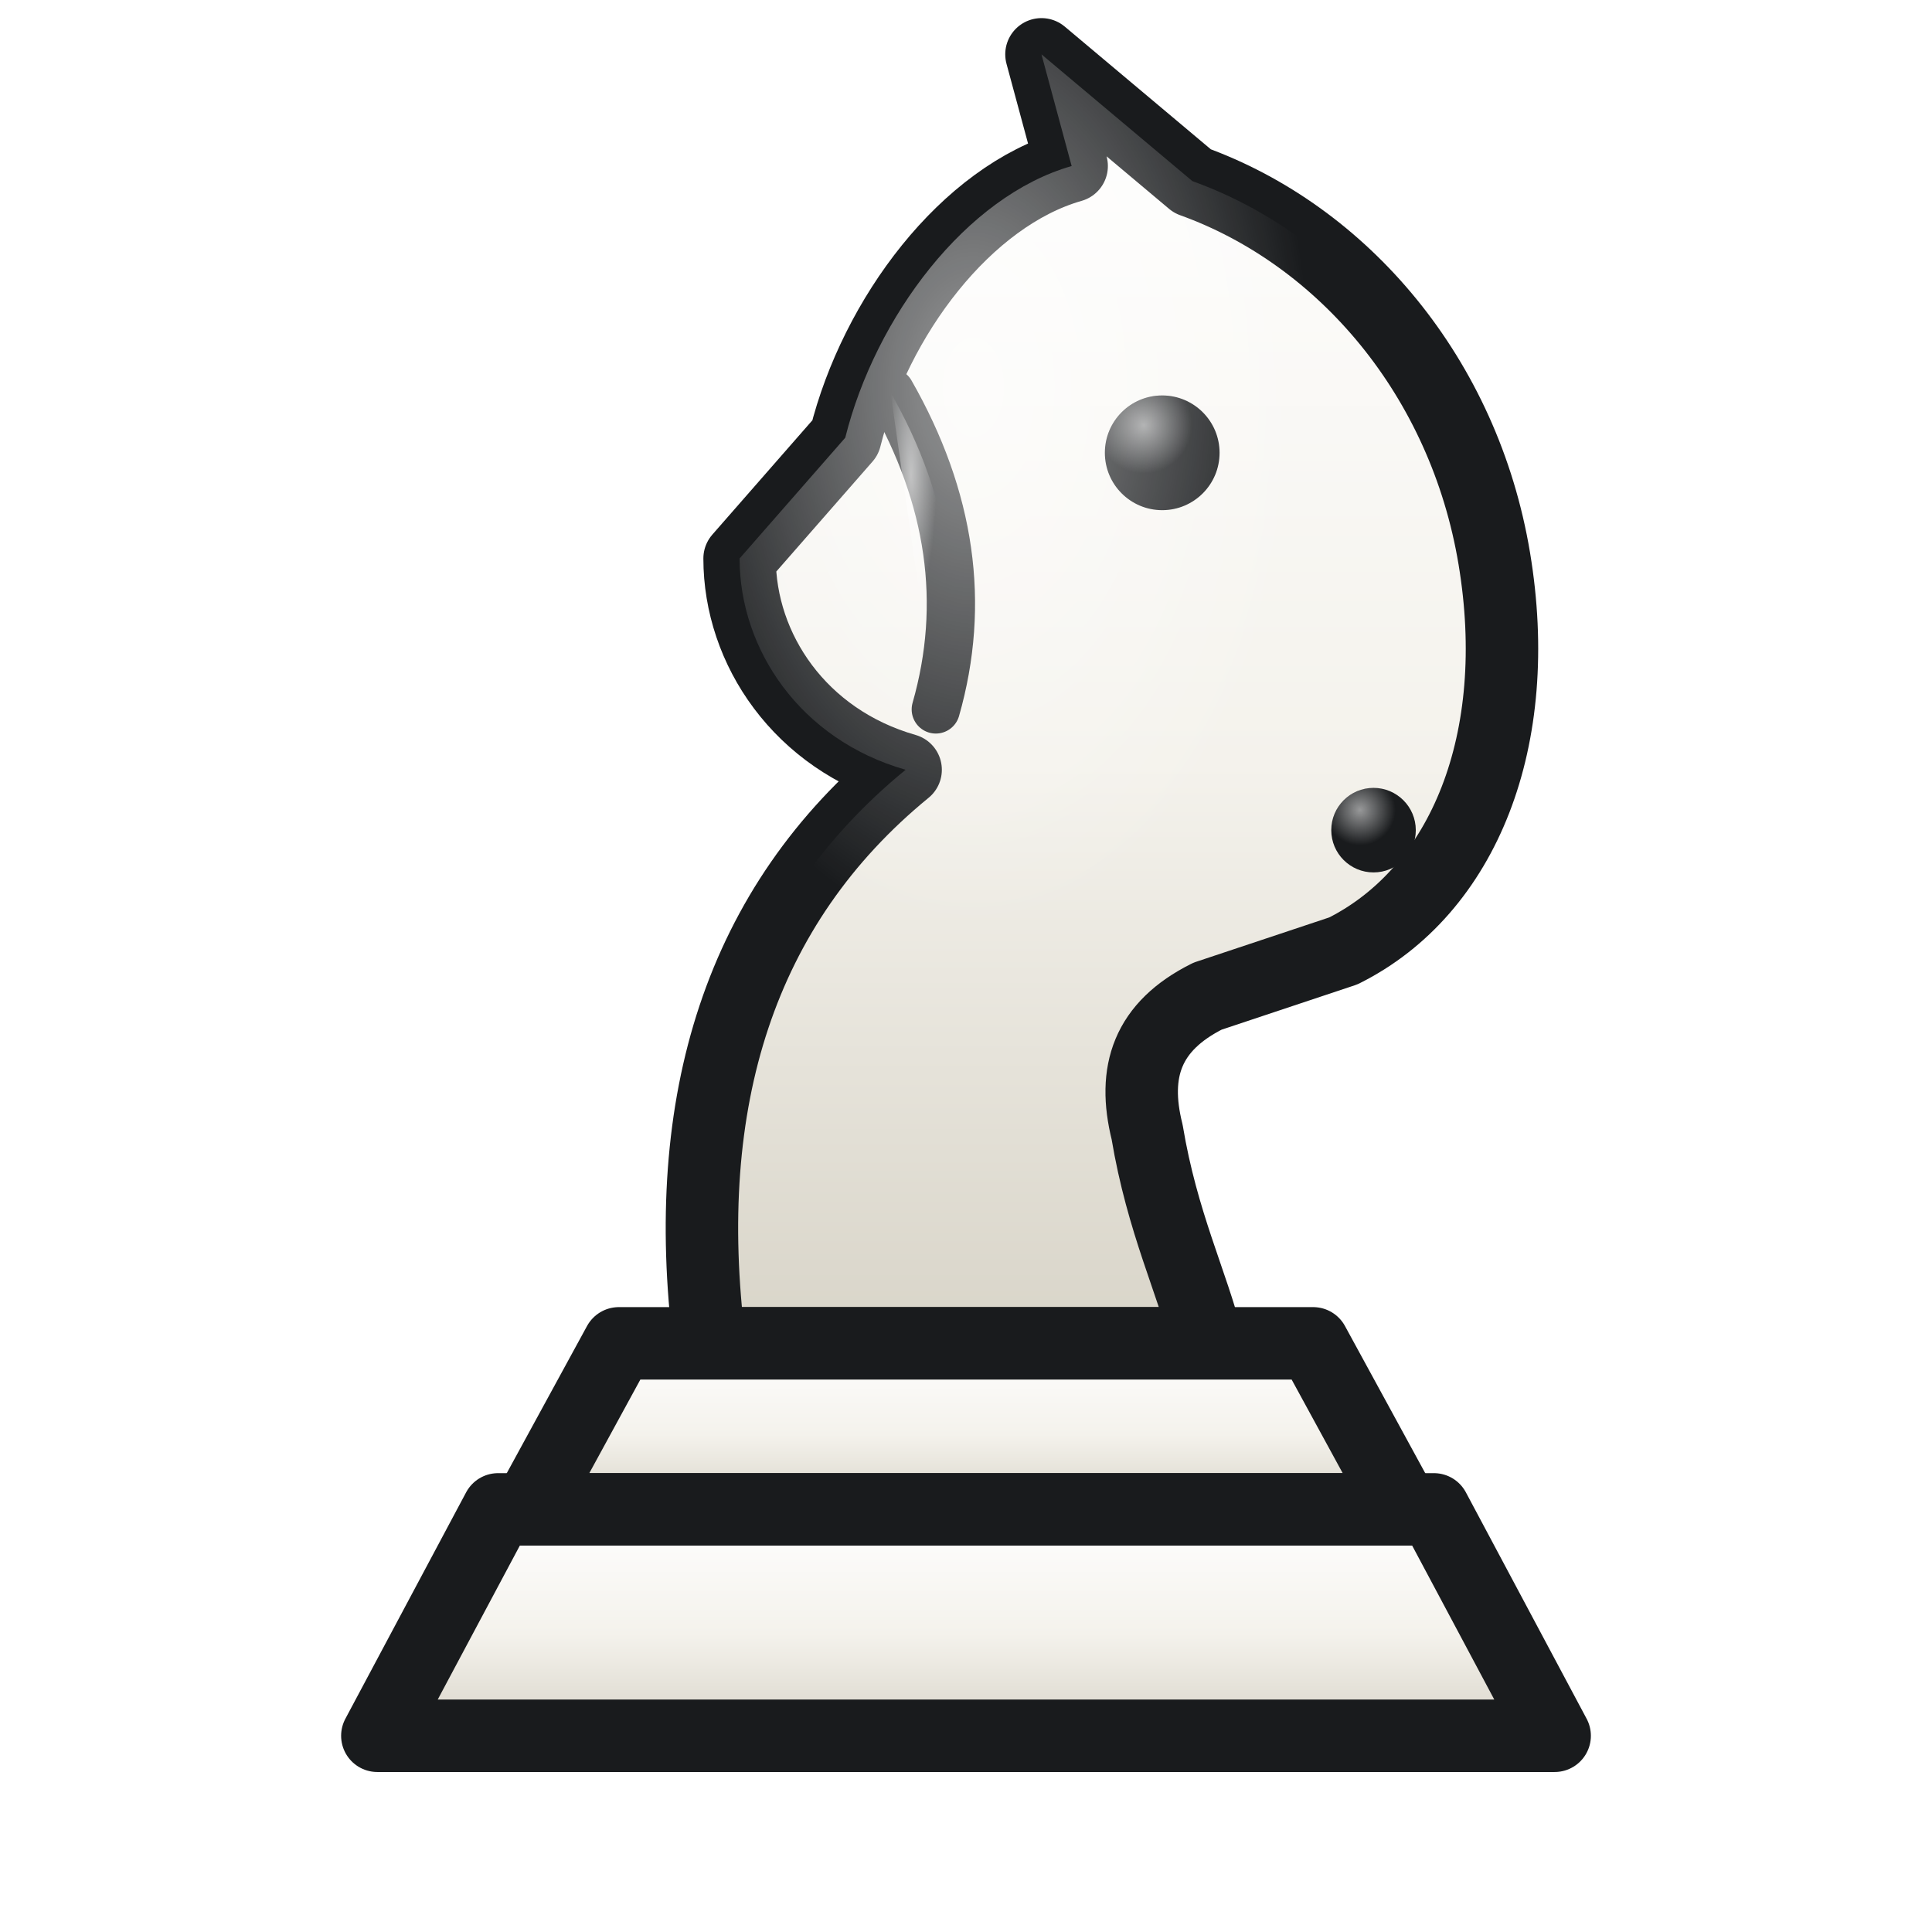
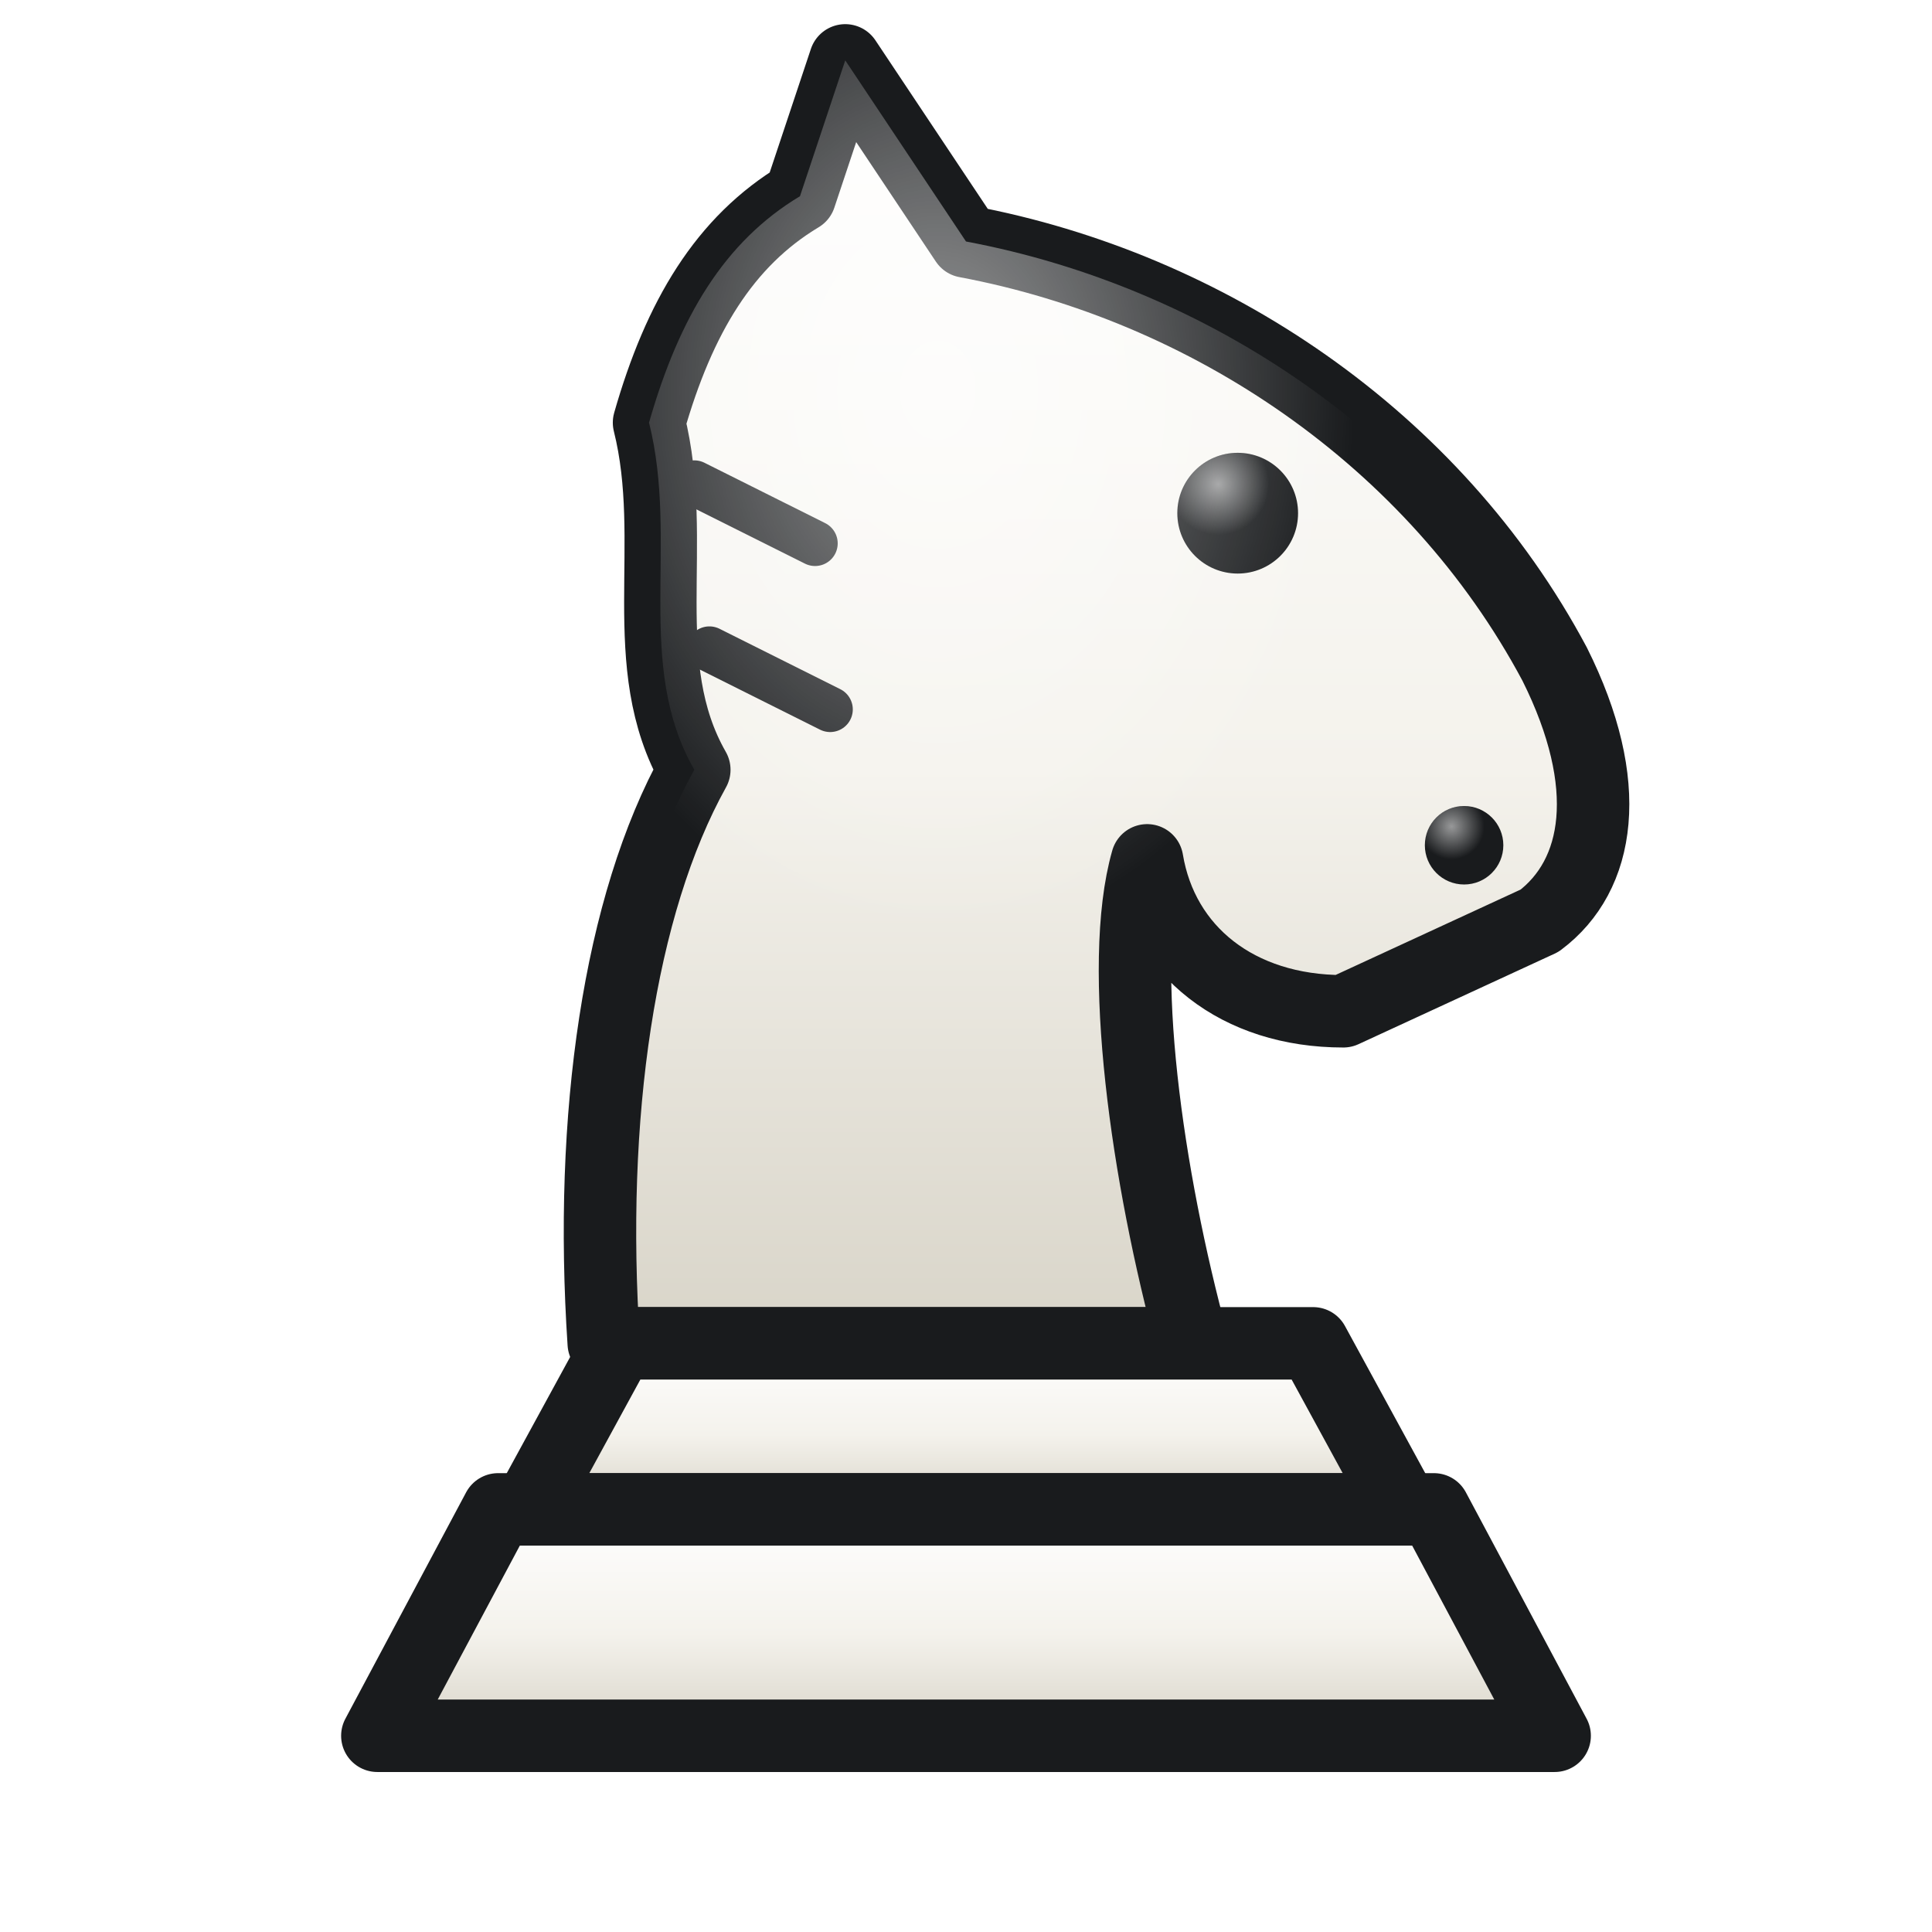
<svg xmlns="http://www.w3.org/2000/svg" width="64" height="64" viewBox="0 0 64 64">
  <defs>
    <linearGradient id="body" x1="0" y1="0" x2="0" y2="1">
      <stop offset="0" stop-color="#FFFFFF" />
      <stop offset="0.55" stop-color="#F4F2EC" />
      <stop offset="1" stop-color="#D8D4C8" />
    </linearGradient>
    <radialGradient id="sheen" cx="0.34" cy="0.26" r="0.42">
      <stop offset="0" stop-color="#FFFFFF" stop-opacity="0.55" />
      <stop offset="1" stop-color="#FFFFFF" stop-opacity="0" />
    </radialGradient>
  </defs>
  <g fill="url(#body)" stroke="#191B1D" stroke-width="2.4" stroke-linejoin="round" stroke-linecap="round">
-     <path d="M 23.5 44.5 C 22.5 36.5 24.5 30 30 25.5 C 26.5 24.5 24.5 21.5 24.5 18.5 L 28 14.5 C 29 10.5 32 6.5 35.5 5.5 L 34.5 1.8 L 39.5 6 C 44.5 7.8 48.5 12.5 49.5 18.5 C 50.5 24.5 48.5 29.5 44.5 31.5 L 40 33 C 38 34 37.5 35.5 38 37.5 C 38.5 40.5 39.5 42.5 40 44.5 Z" />
-     <path d="M 29.5 13 C 31.5 16.5 32 20 31 23.5" stroke="#191B1D" stroke-width="1.6" fill="none" />
-     <circle cx="38.5" cy="15" r="1.9" fill="#191B1D" stroke="none" />
-     <circle cx="45.5" cy="27.5" r="1.4" fill="#191B1D" stroke="none" />
+     <path d="M 20 44.5 C 19.5 37 20.5 30 23 25.5 C 21 22 22.5 18 21.5 14 C 22.5 10.5 24 8 26.5 6.5 L 28 2 L 32 8 C 40 9.5 47.5 14.5 51.5 22 C 53.5 26 53 29 51 30.5 L 44.5 33.5 C 41 33.5 38.5 31.5 38 28.5 C 37 32 38 39 39.5 44.5 Z" />
+     <path d="M 23 16 L 27 18 M 23.5 21.5 L 27.5 23.5" stroke="#191B1D" stroke-width="1.5" fill="none" />
+     <circle cx="41" cy="17" r="2" fill="#191B1D" stroke="none" />
+     <circle cx="48.5" cy="28" r="1.3" fill="#191B1D" stroke="none" />
    <path d="M 17.5 50 L 46.5 50 L 43.5 44.5 L 20.5 44.5 Z" />
    <path d="M 12.5 57.5 L 51.5 57.5 L 47.5 50 L 16.5 50 Z" />
  </g>
  <g fill="url(#sheen)" stroke="none" pointer-events="none">
-     <path d="M 23.5 44.5 C 22.5 36.5 24.5 30 30 25.5 C 26.5 24.5 24.5 21.5 24.5 18.5 L 28 14.5 C 29 10.5 32 6.5 35.5 5.5 L 34.5 1.8 L 39.5 6 C 44.5 7.8 48.5 12.5 49.5 18.5 C 50.5 24.5 48.5 29.5 44.5 31.5 L 40 33 C 38 34 37.5 35.5 38 37.5 C 38.5 40.5 39.5 42.5 40 44.5 Z" />
-     <path d="M 29.5 13 C 31.5 16.5 32 20 31 23.5" />
-     <circle cx="38.5" cy="15" r="1.9" />
-     <circle cx="45.5" cy="27.5" r="1.4" />
+     <path d="M 20 44.5 C 19.5 37 20.5 30 23 25.5 C 21 22 22.5 18 21.5 14 C 22.5 10.5 24 8 26.5 6.5 L 28 2 L 32 8 C 40 9.5 47.5 14.5 51.5 22 C 53.5 26 53 29 51 30.5 L 44.5 33.5 C 41 33.5 38.5 31.5 38 28.5 C 37 32 38 39 39.5 44.5 Z" />
+     <path d="M 23 16 L 27 18 M 23.5 21.5 L 27.5 23.5" stroke-width="1.5" />
+     <circle cx="41" cy="17" r="2" />
+     <circle cx="48.5" cy="28" r="1.3" />
  </g>
</svg>
